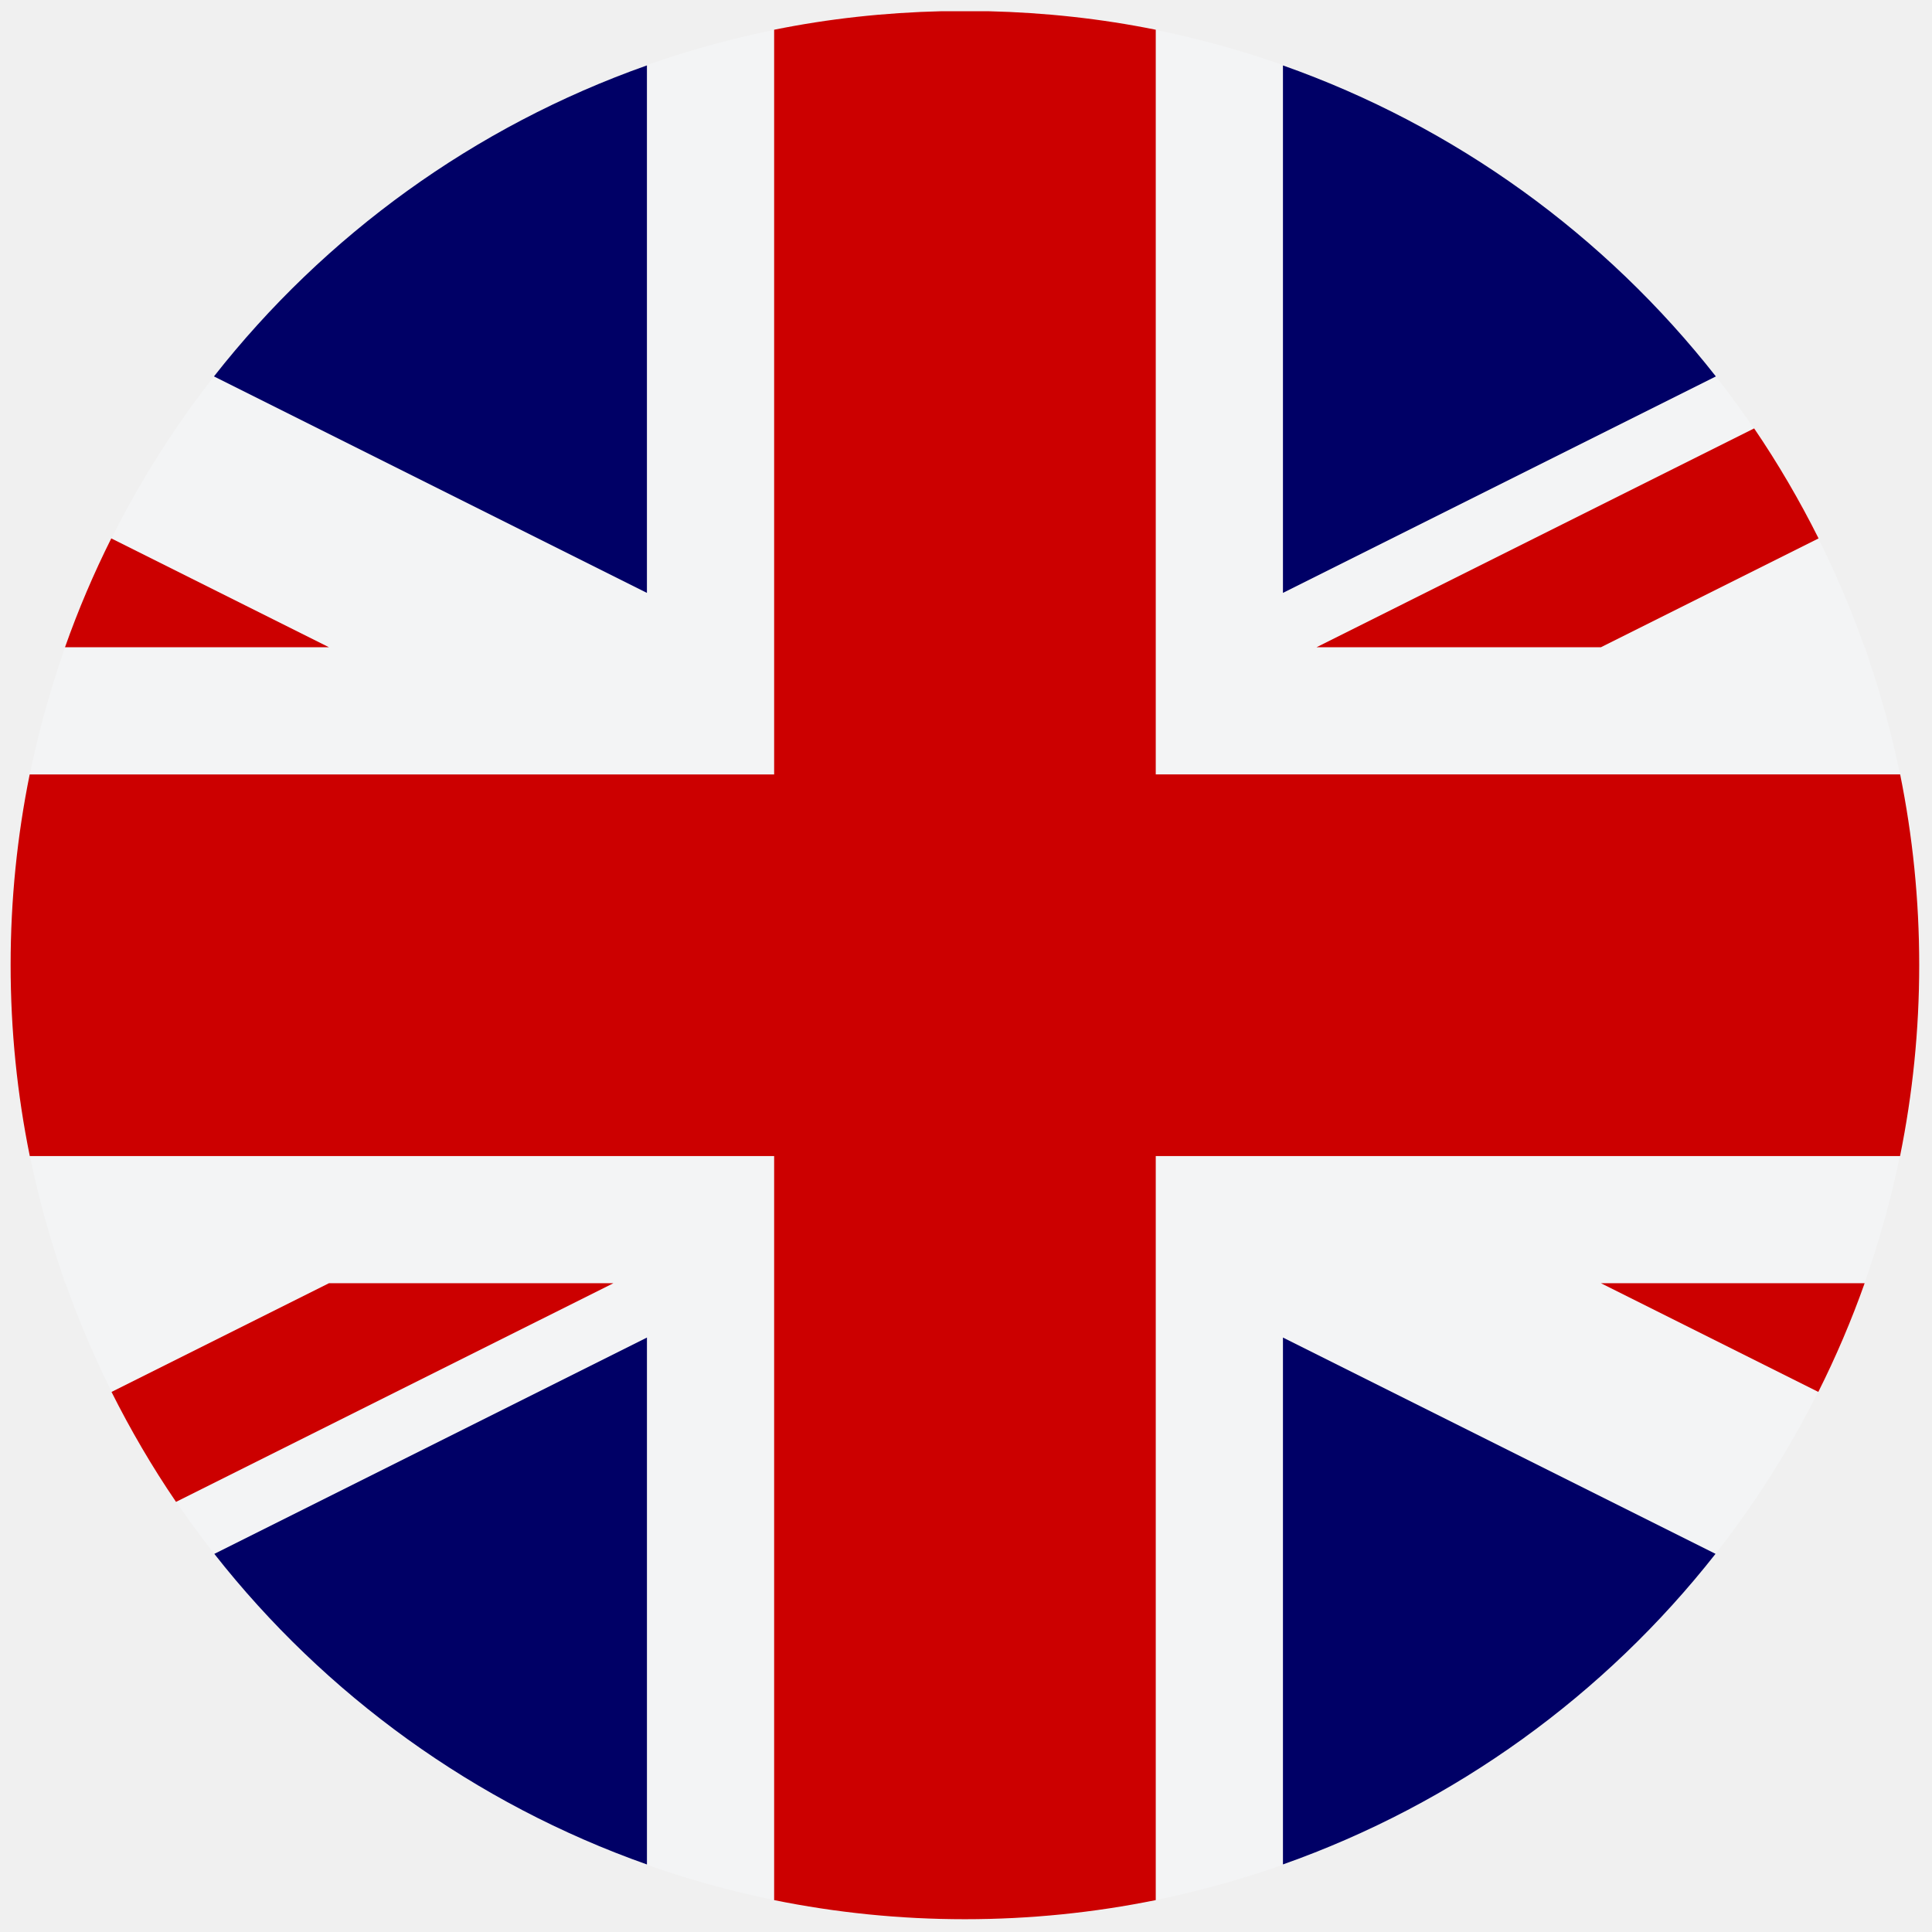
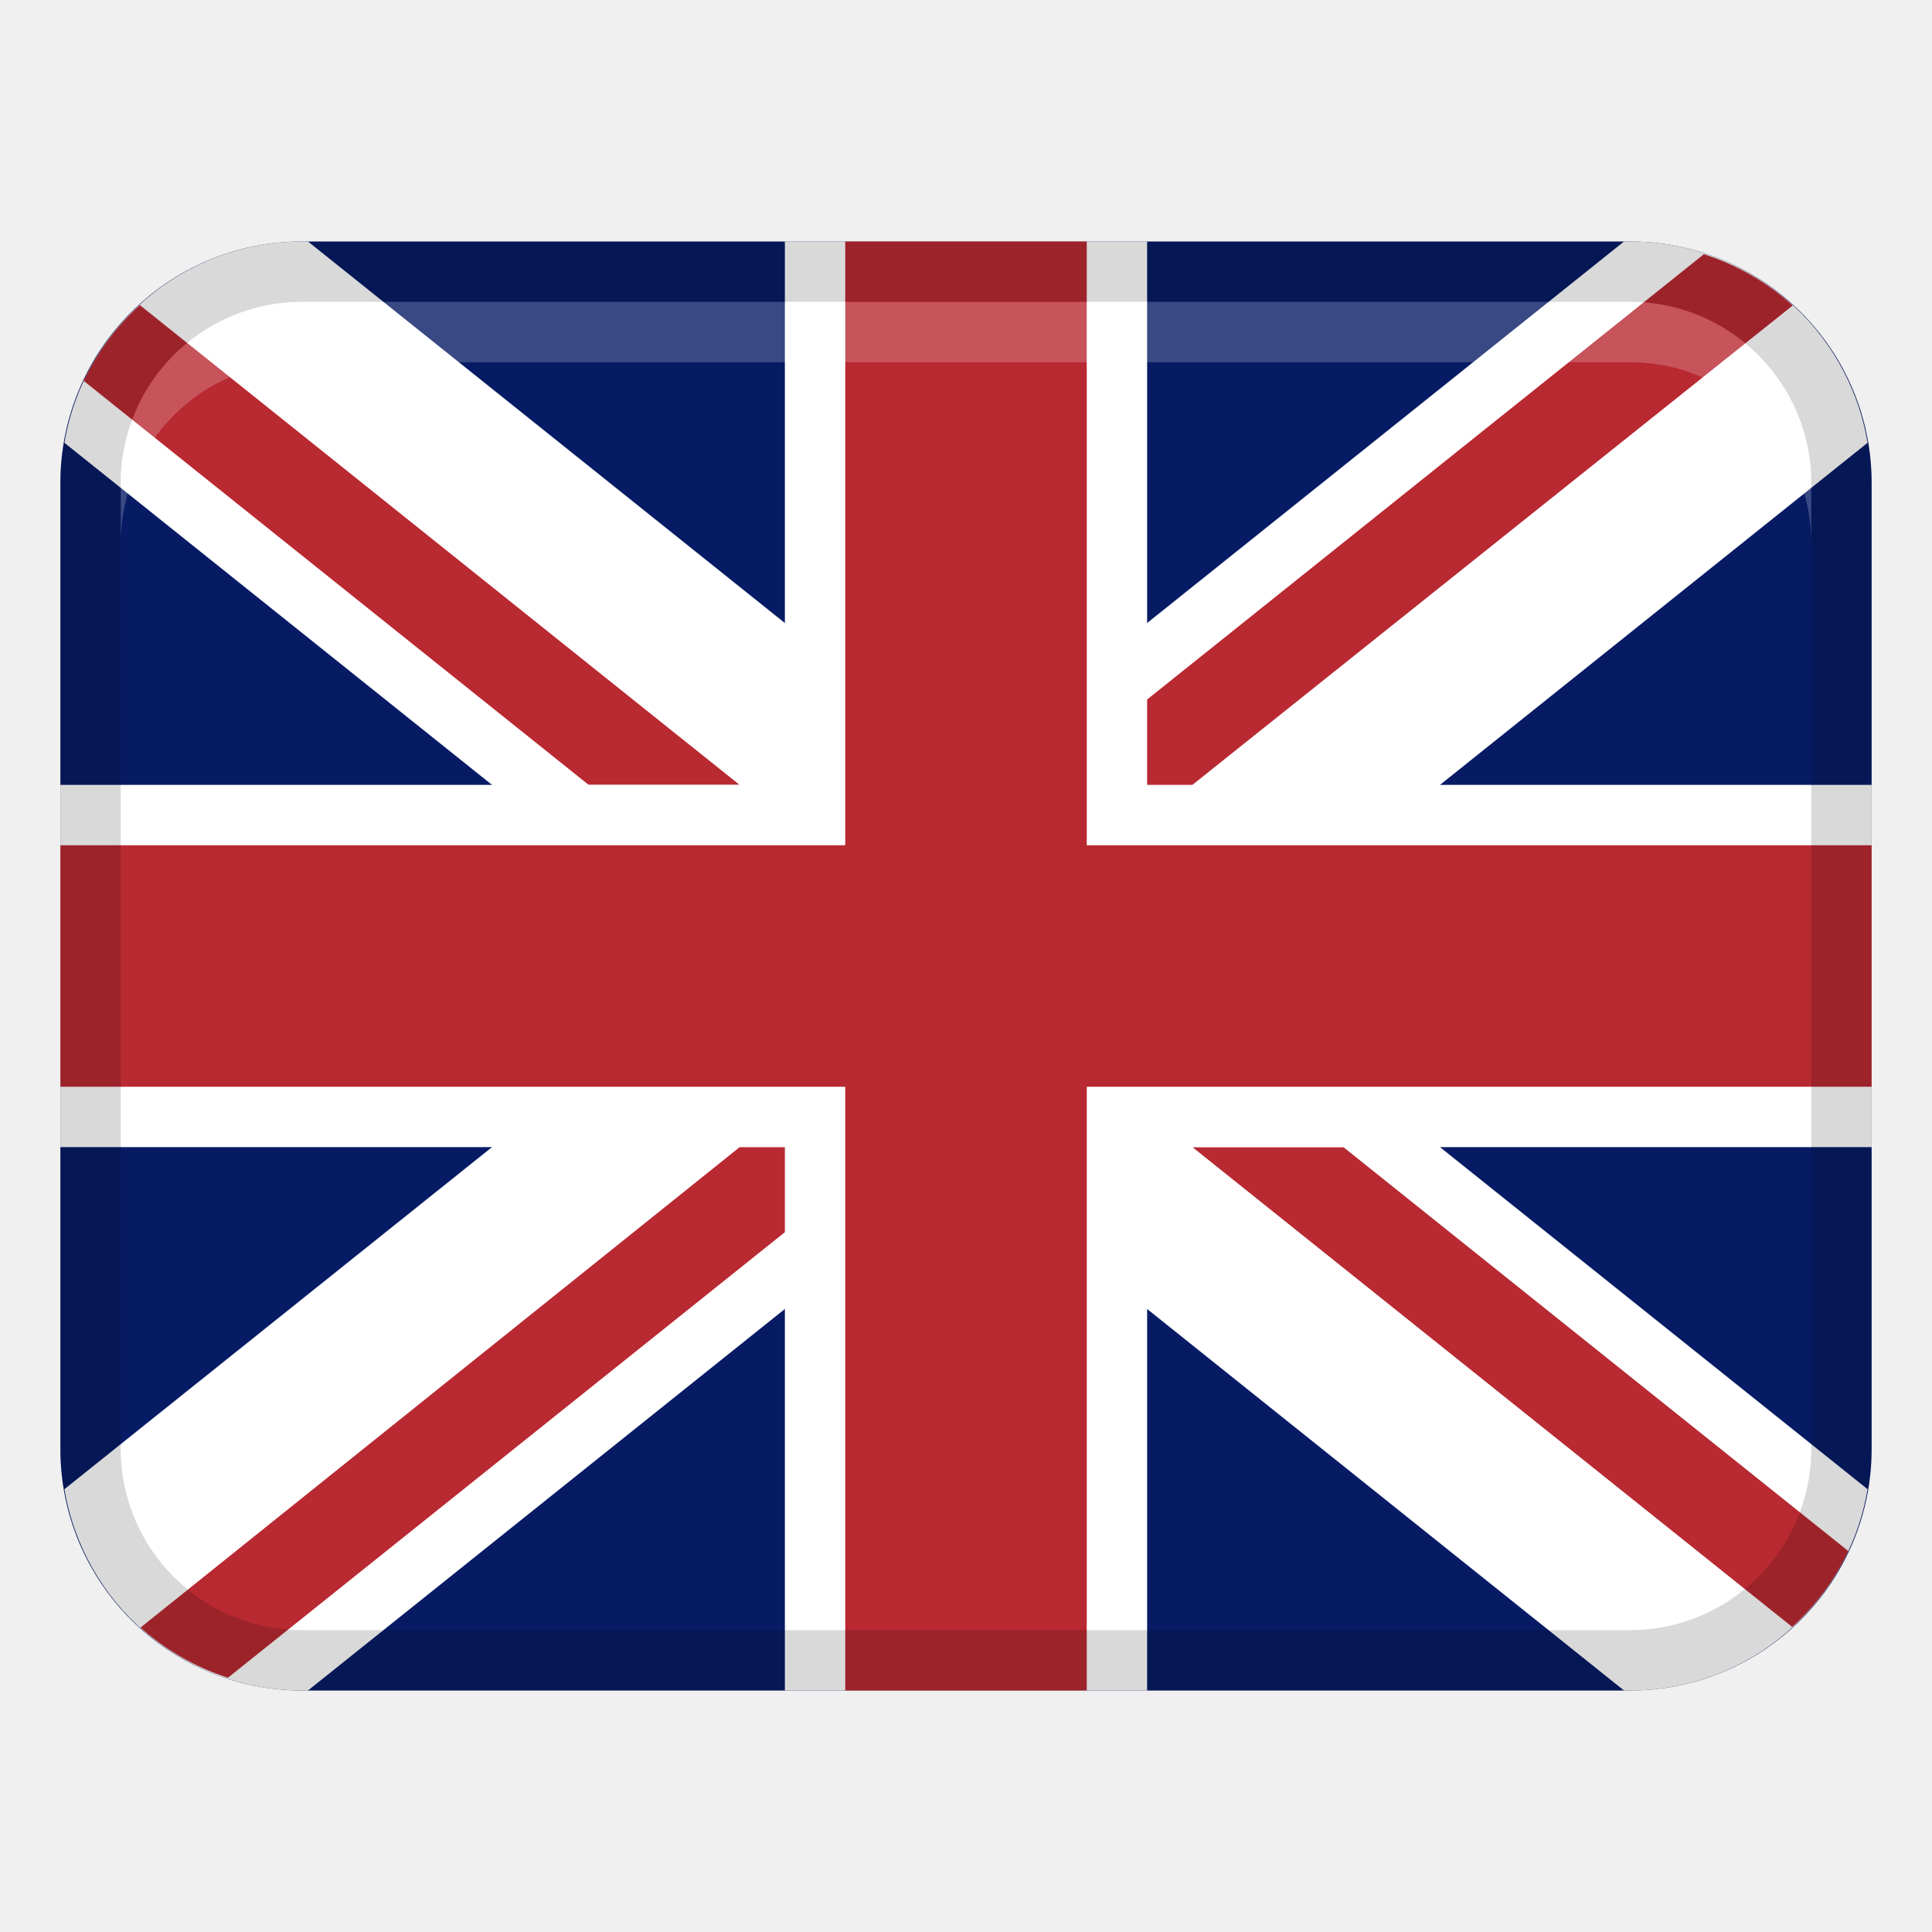
- <svg xmlns="http://www.w3.org/2000/svg" version="1.1" width="256" height="256" viewBox="0 0 256 256" xml:space="preserve">
-   <defs>
- </defs>
-   <g style="stroke: none; stroke-width: 0; stroke-dasharray: none; stroke-linecap: butt; stroke-linejoin: miter; stroke-miterlimit: 10; fill: none; fill-rule: nonzero; opacity: 1;" transform="translate(1.406593 1.406593) scale(2.81 2.81)">
-     <path d="M 88.35 57.052 c 0.034 -0.123 0.076 -0.243 0.109 -0.367 l -0.004 -0.002 C 89.457 52.957 90 49.043 90 45 c 0 -4.033 -0.54 -7.938 -1.538 -11.657 l 0.004 -0.002 c -0.039 -0.146 -0.088 -0.289 -0.128 -0.434 c -0.137 -0.492 -0.28 -0.982 -0.434 -1.468 c -0.081 -0.257 -0.167 -0.512 -0.253 -0.768 c -0.073 -0.217 -0.139 -0.437 -0.215 -0.653 h -0.015 c -1.645 -4.653 -4.021 -8.96 -7.01 -12.768 L 59.997 27.458 V 2.57 c -4.368 -1.544 -9.046 -2.427 -13.915 -2.542 h -2.164 c -4.868 0.115 -9.545 0.998 -13.913 2.541 v 24.889 L 9.589 17.249 c -2.989 3.809 -5.366 8.116 -7.01 12.769 H 2.564 c -0.076 0.216 -0.143 0.436 -0.216 0.653 c -0.086 0.255 -0.172 0.509 -0.253 0.765 c -0.154 0.486 -0.297 0.977 -0.434 1.47 c -0.04 0.145 -0.089 0.287 -0.128 0.432 l 0.004 0.002 C 0.54 37.061 0 40.966 0 45 c 0 4.043 0.543 7.957 1.545 11.684 l -0.004 0.002 c 0.033 0.123 0.074 0.242 0.108 0.365 c 0.146 0.524 0.298 1.046 0.462 1.562 c 0.075 0.236 0.154 0.47 0.233 0.705 c 0.077 0.231 0.148 0.464 0.229 0.693 H 2.59 c 1.647 4.651 4.025 8.955 7.016 12.761 l 20.4 -10.2 v 24.86 C 34.697 89.089 39.741 90 45 90 c 5.26 0 10.305 -0.911 14.997 -2.57 V 62.572 l 20.398 10.199 c 2.991 -3.806 5.368 -8.11 7.015 -12.76 h 0.015 c 0.081 -0.229 0.152 -0.463 0.23 -0.694 c 0.079 -0.234 0.158 -0.468 0.233 -0.704 C 88.052 58.096 88.205 57.575 88.35 57.052 z" style="stroke: none; stroke-width: 1; stroke-dasharray: none; stroke-linecap: butt; stroke-linejoin: miter; stroke-miterlimit: 10; fill: rgb(243,244,245); fill-rule: nonzero; opacity: 1;" transform=" matrix(1 0 0 1 0 0) " stroke-linecap="round" />
-     <path d="M 53.999 0.902 c -2.565 -0.521 -5.213 -0.81 -7.917 -0.874 h -2.164 c -2.703 0.064 -5.35 0.354 -7.914 0.874 v 35.116 H 0.899 C 0.311 38.92 0 41.924 0 45 c 0 3.087 0.312 6.1 0.904 9.012 h 35.1 v 35.087 C 38.911 89.689 41.919 90 45 90 c 3.082 0 6.091 -0.311 8.999 -0.902 V 54.012 h 35.097 C 89.688 51.1 90 48.087 90 45 c 0 -3.076 -0.311 -6.08 -0.899 -8.983 H 53.999 V 0.902 z" style="stroke: none; stroke-width: 1; stroke-dasharray: none; stroke-linecap: butt; stroke-linejoin: miter; stroke-miterlimit: 10; fill: rgb(204,0,0); fill-rule: nonzero; opacity: 1;" transform=" matrix(1 0 0 1 0 0) " stroke-linecap="round" />
-     <path d="M 85.242 65.135 c 0.829 -1.653 1.56 -3.363 2.184 -5.125 H 74.993 L 85.242 65.135 z" style="stroke: none; stroke-width: 1; stroke-dasharray: none; stroke-linecap: butt; stroke-linejoin: miter; stroke-miterlimit: 10; fill: rgb(204,0,0); fill-rule: nonzero; opacity: 1;" transform=" matrix(1 0 0 1 0 0) " stroke-linecap="round" />
-     <path d="M 82.216 19.701 L 61.581 30.019 h 13.412 l 10.261 -5.131 C 84.353 23.088 83.341 21.354 82.216 19.701 z" style="stroke: none; stroke-width: 1; stroke-dasharray: none; stroke-linecap: butt; stroke-linejoin: miter; stroke-miterlimit: 10; fill: rgb(204,0,0); fill-rule: nonzero; opacity: 1;" transform=" matrix(1 0 0 1 0 0) " stroke-linecap="round" />
-     <path d="M 4.747 24.887 c -0.829 1.655 -1.559 3.368 -2.182 5.132 H 15.01 L 4.747 24.887 z" style="stroke: none; stroke-width: 1; stroke-dasharray: none; stroke-linecap: butt; stroke-linejoin: miter; stroke-miterlimit: 10; fill: rgb(204,0,0); fill-rule: nonzero; opacity: 1;" transform=" matrix(1 0 0 1 0 0) " stroke-linecap="round" />
-     <path d="M 7.8 70.321 L 28.422 60.01 H 15.01 L 4.758 65.136 C 5.661 66.936 6.674 68.67 7.8 70.321 z" style="stroke: none; stroke-width: 1; stroke-dasharray: none; stroke-linecap: butt; stroke-linejoin: miter; stroke-miterlimit: 10; fill: rgb(204,0,0); fill-rule: nonzero; opacity: 1;" transform=" matrix(1 0 0 1 0 0) " stroke-linecap="round" />
-     <path d="M 9.605 72.771" style="stroke: none; stroke-width: 1; stroke-dasharray: none; stroke-linecap: butt; stroke-linejoin: miter; stroke-miterlimit: 10; fill: rgb(0,0,102); fill-rule: nonzero; opacity: 1;" transform=" matrix(1 0 0 1 0 0) " stroke-linecap="round" />
-     <path d="M 80.412 17.251" style="stroke: none; stroke-width: 1; stroke-dasharray: none; stroke-linecap: butt; stroke-linejoin: miter; stroke-miterlimit: 10; fill: rgb(0,0,102); fill-rule: nonzero; opacity: 1;" transform=" matrix(1 0 0 1 0 0) " stroke-linecap="round" />
-     <path d="M 80.395 72.77" style="stroke: none; stroke-width: 1; stroke-dasharray: none; stroke-linecap: butt; stroke-linejoin: miter; stroke-miterlimit: 10; fill: rgb(0,0,102); fill-rule: nonzero; opacity: 1;" transform=" matrix(1 0 0 1 0 0) " stroke-linecap="round" />
-     <path d="M 9.589 17.25" style="stroke: none; stroke-width: 1; stroke-dasharray: none; stroke-linecap: butt; stroke-linejoin: miter; stroke-miterlimit: 10; fill: rgb(0,0,102); fill-rule: nonzero; opacity: 1;" transform=" matrix(1 0 0 1 0 0) " stroke-linecap="round" />
-     <path d="M 9.589 17.249 l 20.416 10.208 v -3.99 V 2.584 C 21.874 5.458 14.813 10.593 9.589 17.249 z" style="stroke: none; stroke-width: 1; stroke-dasharray: none; stroke-linecap: butt; stroke-linejoin: miter; stroke-miterlimit: 10; fill: rgb(0,0,102); fill-rule: nonzero; opacity: 1;" transform=" matrix(1 0 0 1 0 0) " stroke-linecap="round" />
-     <path d="M 59.997 2.585 v 22.302 v 2.57 L 80.411 17.25 C 75.188 10.594 68.128 5.459 59.997 2.585 z" style="stroke: none; stroke-width: 1; stroke-dasharray: none; stroke-linecap: butt; stroke-linejoin: miter; stroke-miterlimit: 10; fill: rgb(0,0,102); fill-rule: nonzero; opacity: 1;" transform=" matrix(1 0 0 1 0 0) " stroke-linecap="round" />
-     <path d="M 30.006 72.77 V 62.572 l -20.4 10.2 c 5.222 6.646 12.276 11.774 20.4 14.646 V 72.77 z" style="stroke: none; stroke-width: 1; stroke-dasharray: none; stroke-linecap: butt; stroke-linejoin: miter; stroke-miterlimit: 10; fill: rgb(0,0,102); fill-rule: nonzero; opacity: 1;" transform=" matrix(1 0 0 1 0 0) " stroke-linecap="round" />
-     <path d="M 59.997 62.572 v 9.296 v 15.548 c 8.123 -2.872 15.176 -8 20.398 -14.646 L 59.997 62.572 z" style="stroke: none; stroke-width: 1; stroke-dasharray: none; stroke-linecap: butt; stroke-linejoin: miter; stroke-miterlimit: 10; fill: rgb(0,0,102); fill-rule: nonzero; opacity: 1;" transform=" matrix(1 0 0 1 0 0) " stroke-linecap="round" />
-   </g>
+ <svg xmlns="http://www.w3.org/2000/svg" width="32" height="32" viewBox="0 0 32 32">
+   <rect x="1" y="4" width="30" height="24" rx="4" ry="4" fill="#071b65" />
+   <path d="M5.101,4h-.101c-1.981,0-3.615,1.444-3.933,3.334L26.899,28h.101c1.981,0,3.615-1.444,3.933-3.334L5.101,4Z" fill="#fff" />
+   <path d="M22.25,19h-2.5l9.934,7.947c.387-.353,.704-.777,.929-1.257l-8.363-6.691Z" fill="#b92932" />
+   <path d="M1.387,6.309l8.363,6.691h2.5L2.316,5.053c-.387,.353-.704,.777-.929,1.257Z" fill="#b92932" />
+   <path d="M5,28h.101L30.933,7.334c-.318-1.891-1.952-3.334-3.933-3.334h-.101L1.067,24.666c.318,1.891,1.952,3.334,3.933,3.334Z" fill="#fff" />
+   <rect x="13" y="4" width="6" height="24" fill="#fff" />
+   <rect x="1" y="13" width="30" height="6" fill="#fff" />
+   <rect x="14" y="4" width="4" height="24" fill="#b92932" />
+   <rect x="14" y="1" width="4" height="30" transform="translate(32) rotate(90)" fill="#b92932" />
+   <path d="M28.222,4.21l-9.222,7.376v1.414h.75l9.943-7.94c-.419-.384-.918-.671-1.471-.85Z" fill="#b92932" />
+   <path d="M2.328,26.957c.414,.374,.904,.656,1.447,.832l9.225-7.38v-1.408h-.75L2.328,26.957Z" fill="#b92932" />
+   <path d="M27,4H5c-2.209,0-4,1.791-4,4V24c0,2.209,1.791,4,4,4H27c2.209,0,4-1.791,4-4V8c0-2.209-1.791-4-4-4Zm3,20c0,1.654-1.346,3-3,3H5c-1.654,0-3-1.346-3-3V8c0-1.654,1.346-3,3-3H27c1.654,0,3,1.346,3,3V24Z" opacity=".15" />
+   <path d="M27,5H5c-1.657,0-3,1.343-3,3v1c0-1.657,1.343-3,3-3H27c1.657,0,3,1.343,3,3v-1c0-1.657-1.343-3-3-3Z" fill="#fff" opacity=".2" />
</svg>
